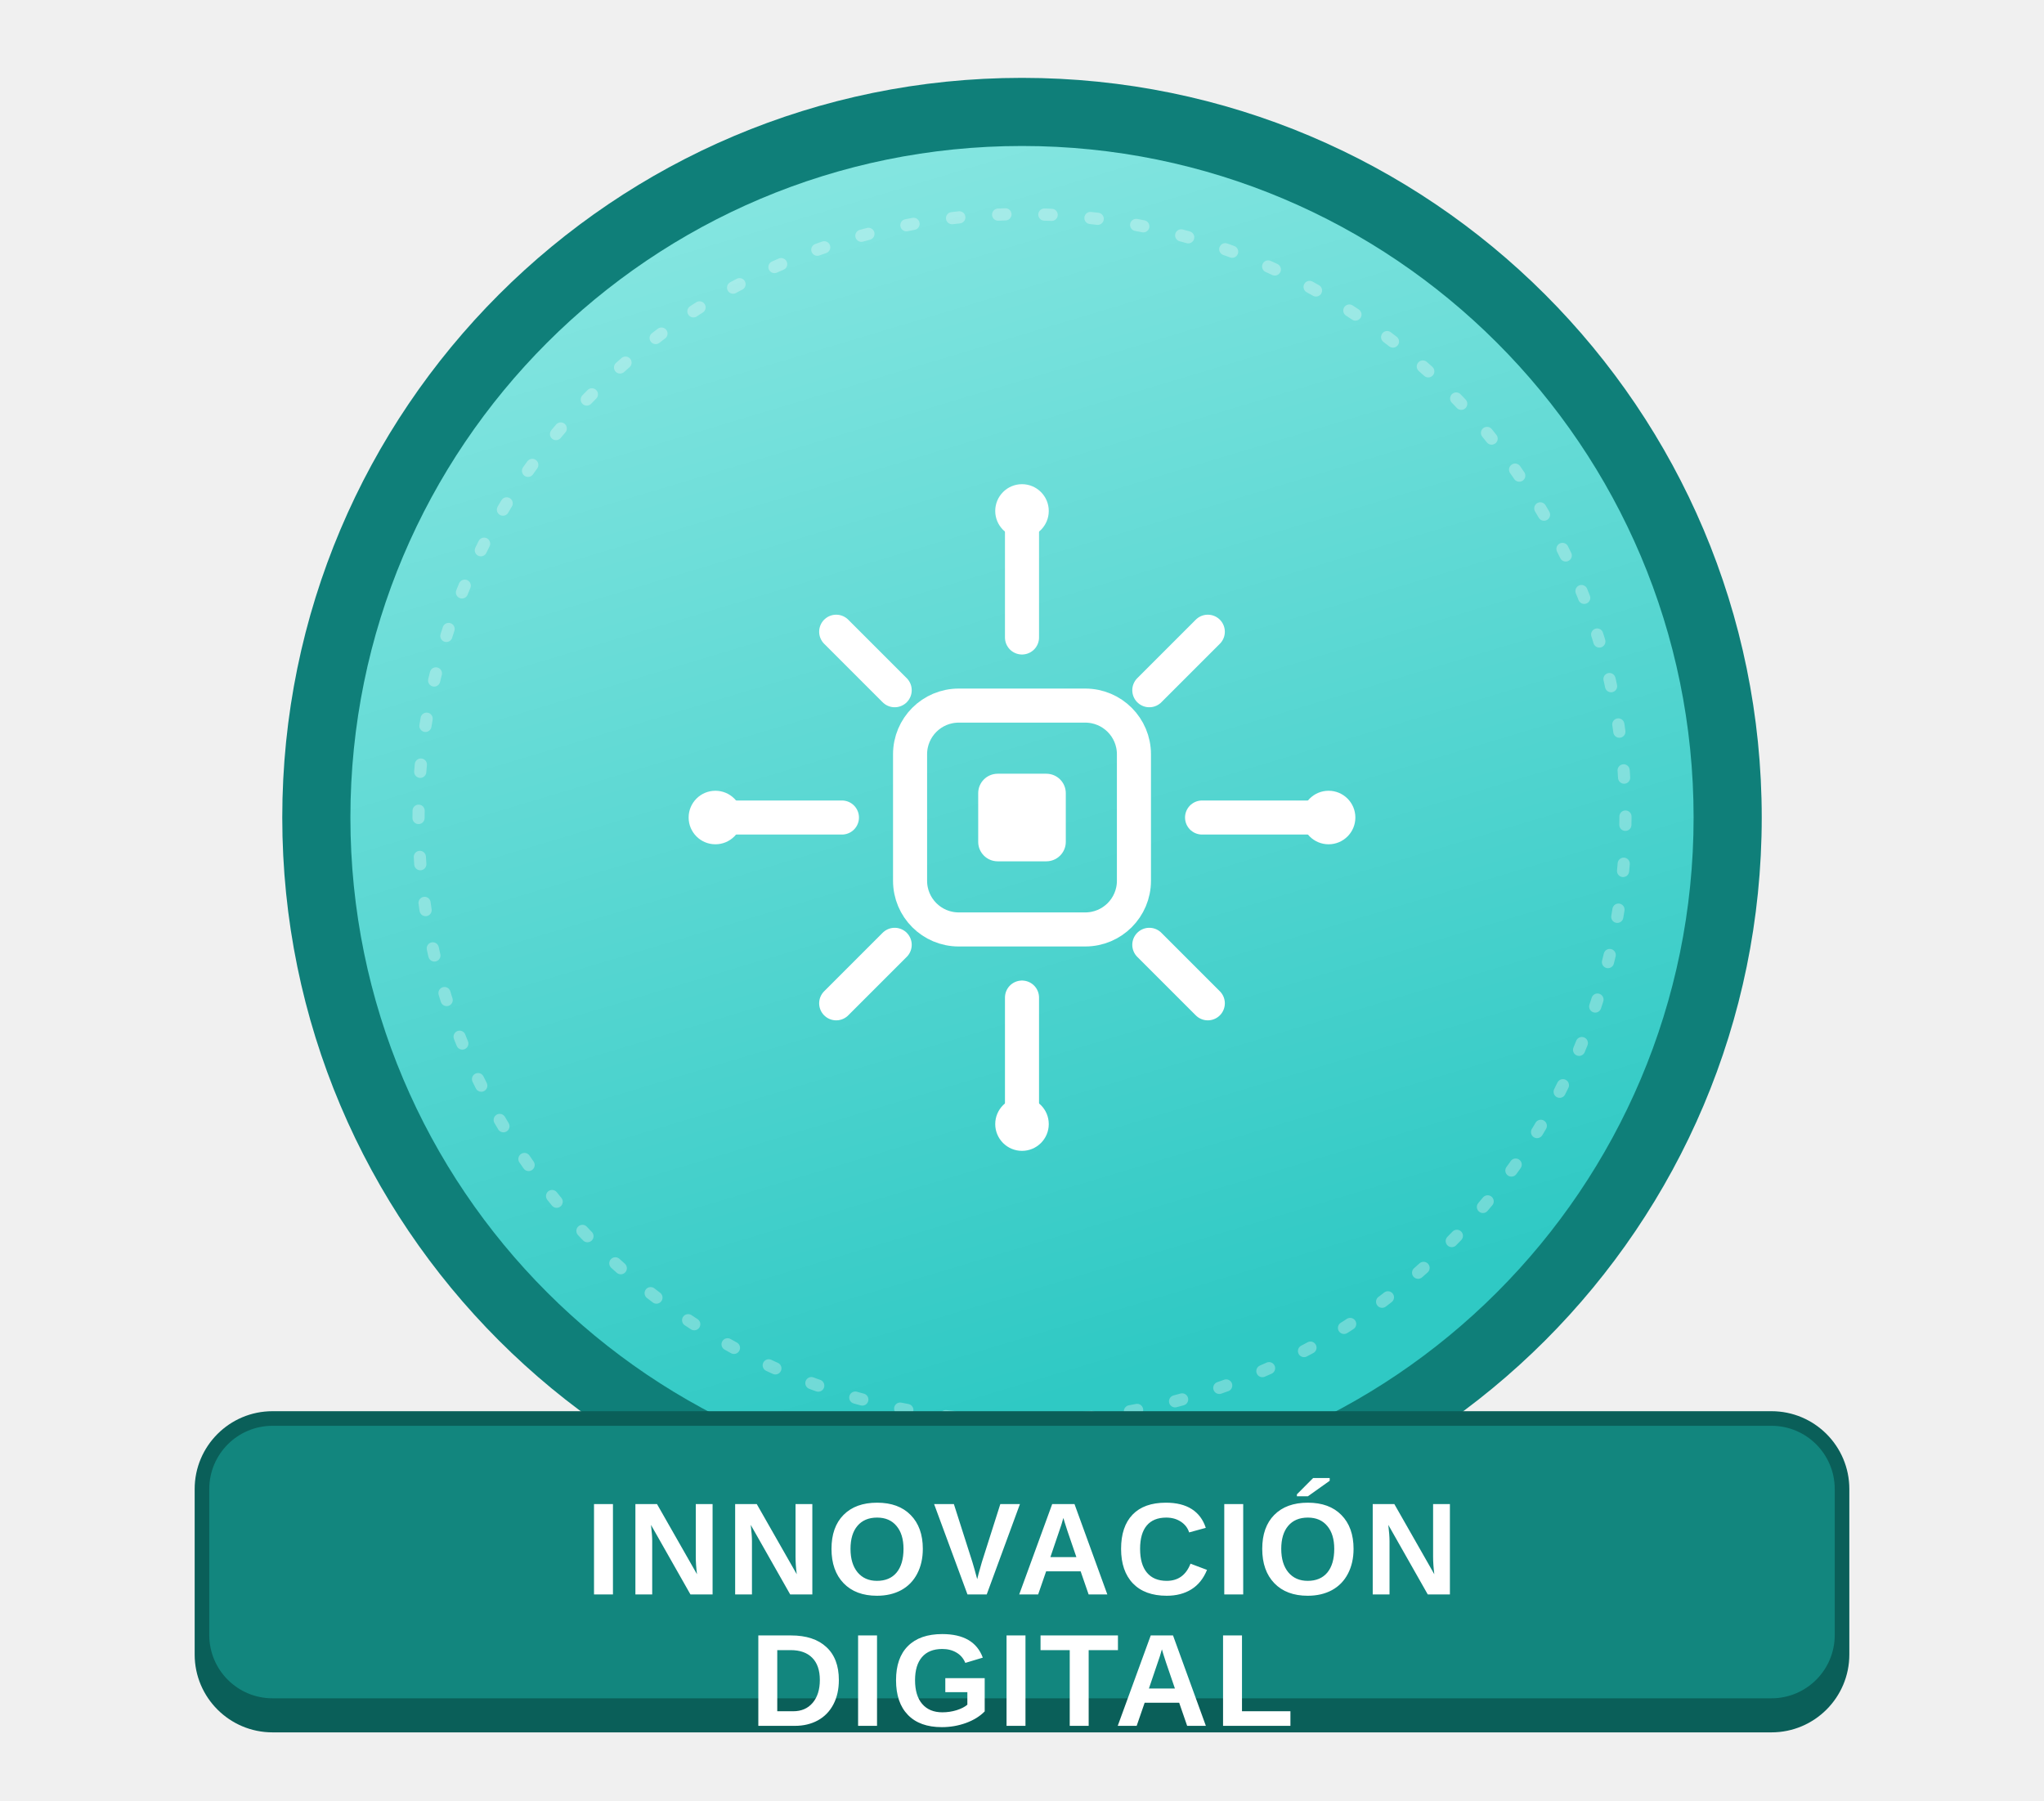
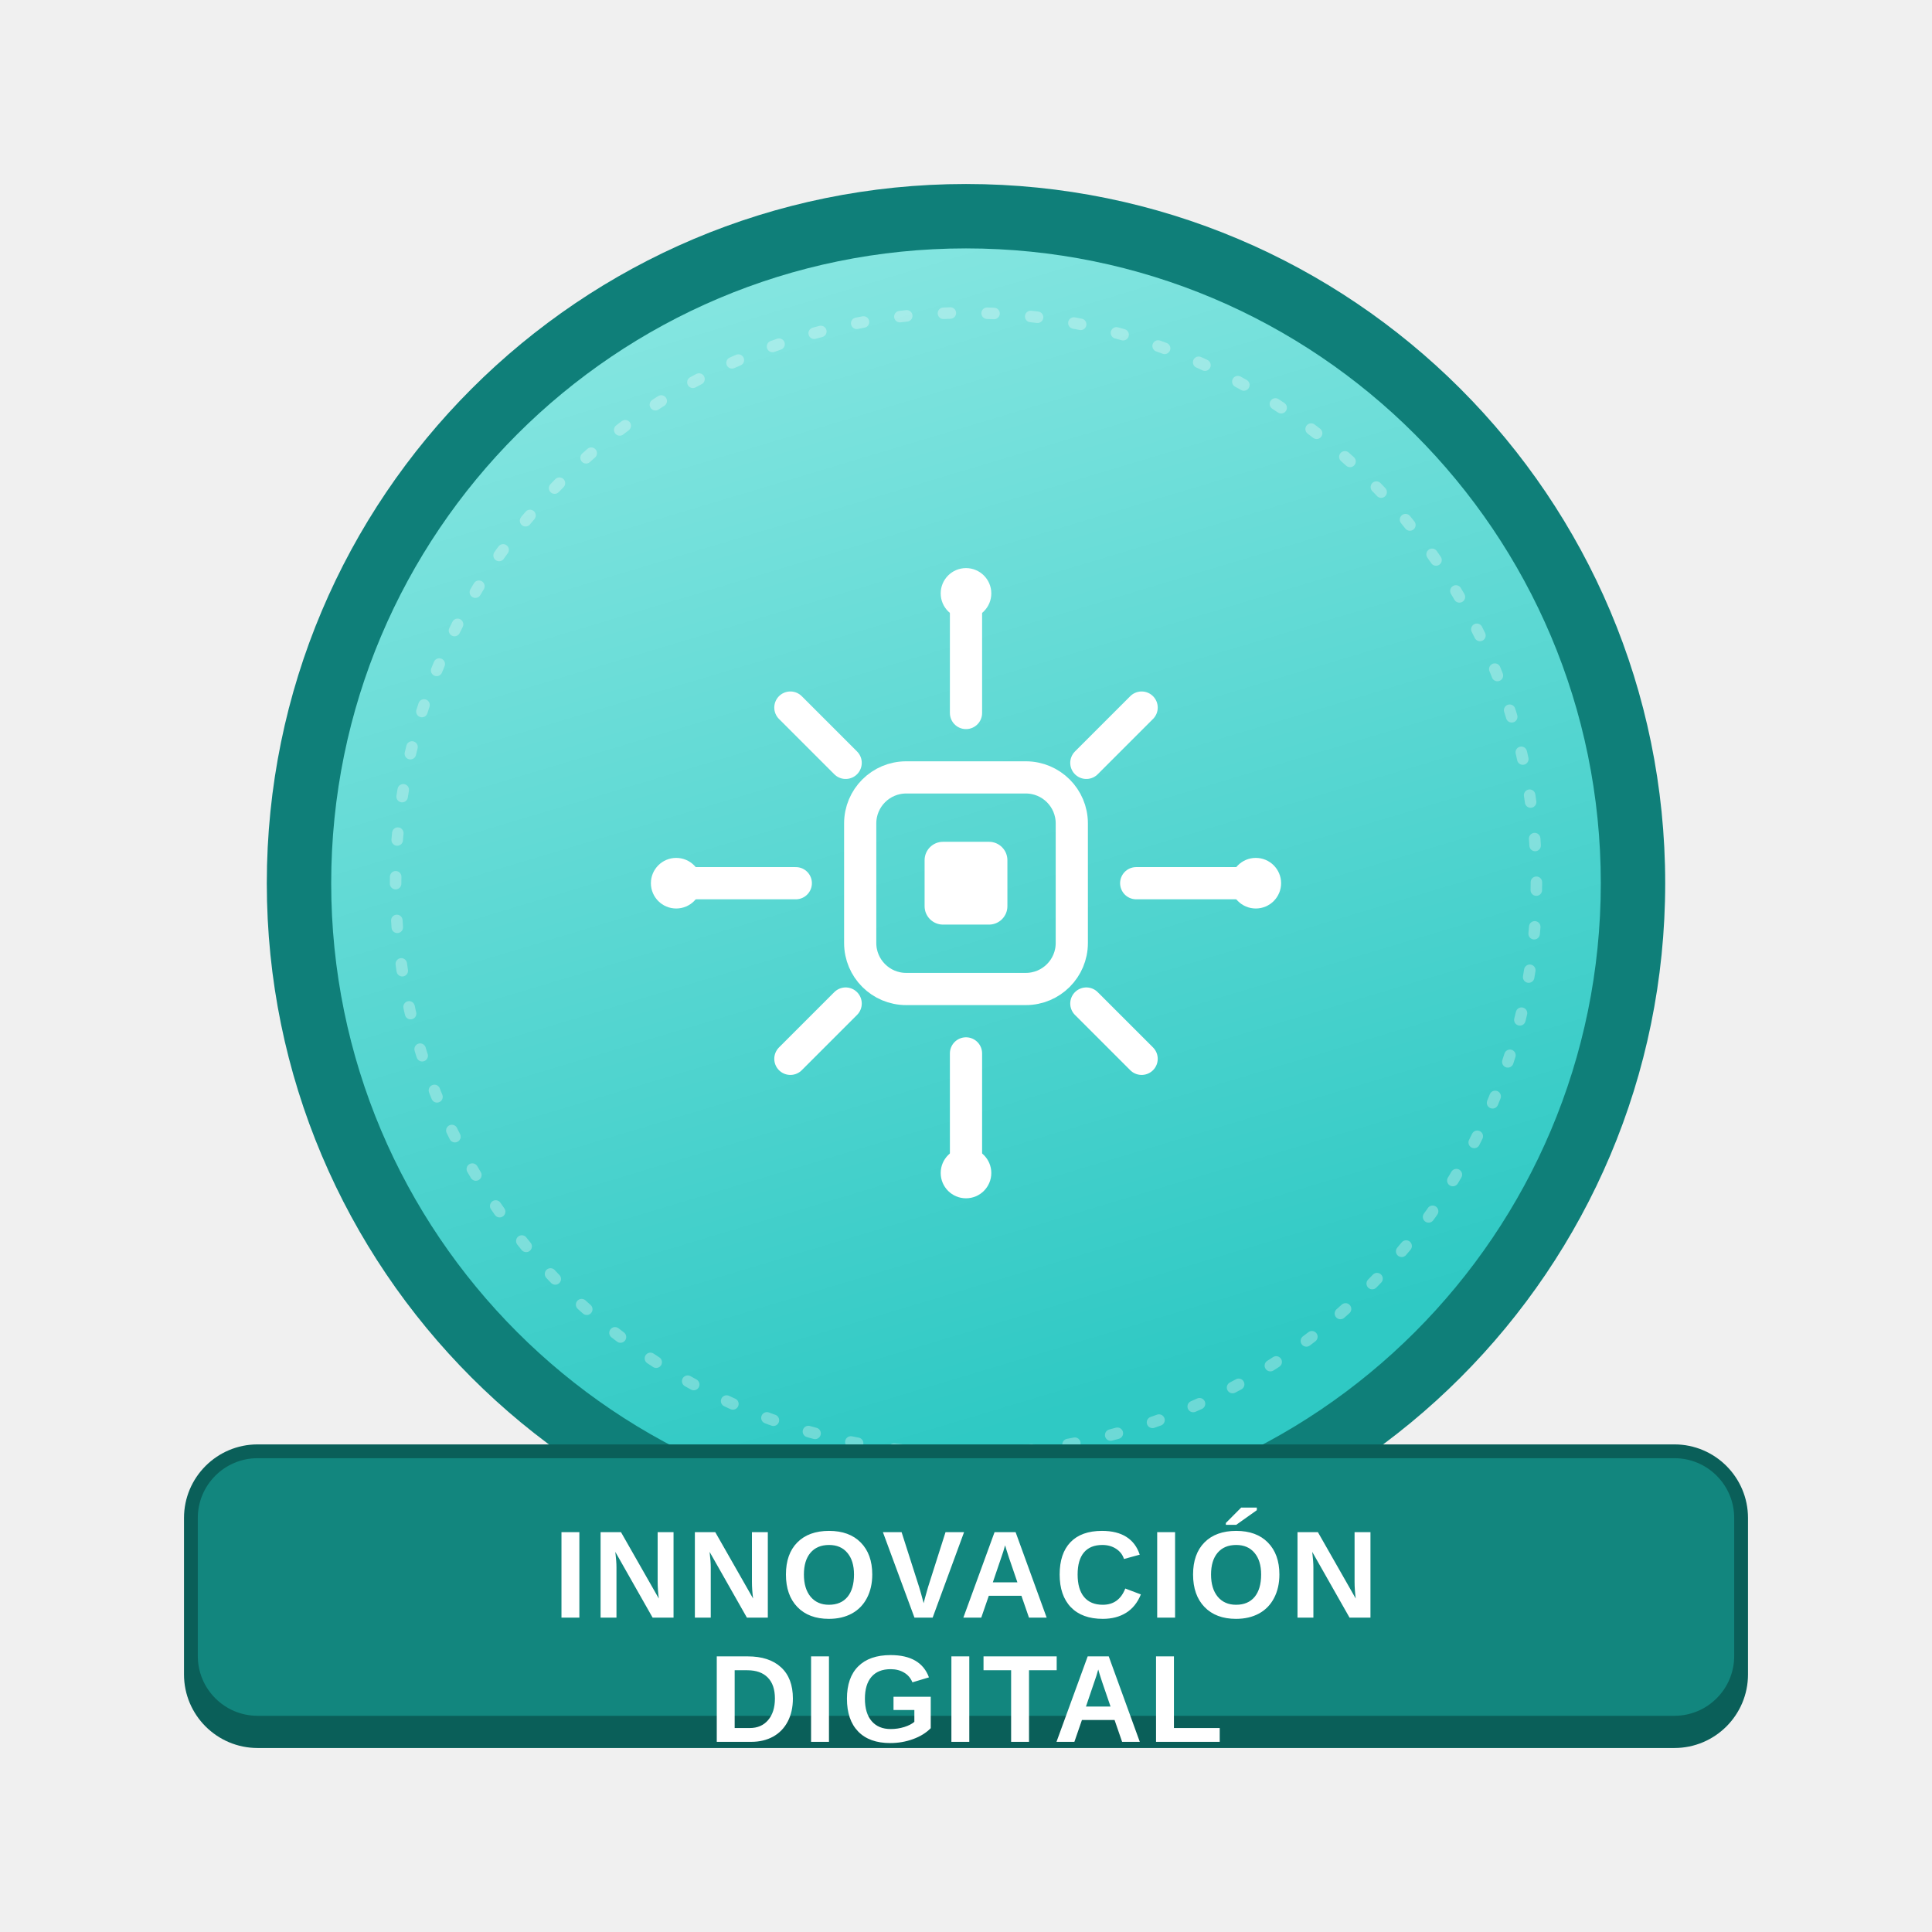
- <svg xmlns="http://www.w3.org/2000/svg" viewBox="0 0 420 370" width="420" height="370" role="img" aria-label="Insignia Innovación Digital">
+ <svg xmlns="http://www.w3.org/2000/svg" viewBox="0 0 420 420" width="420" height="420" role="img" aria-label="Insignia Innovación Digital">
  <defs>
    <linearGradient id="g-face" x1="0" y1="0" x2="0.3" y2="1">
      <stop offset="0" stop-color="#8fe9e4" />
      <stop offset="1" stop-color="#2fc9c4" />
    </linearGradient>
  </defs>
-   <circle cx="210" cy="168" r="152" fill="#0f7f79" />
-   <circle cx="210" cy="168" r="138" fill="url(#g-face)" />
-   <circle cx="210" cy="168" r="124" fill="none" stroke="#ffffff" stroke-opacity=".3" stroke-width="2.5" stroke-dasharray="1.5 8" stroke-linecap="round" />
-   <rect x="187" y="145" width="46" height="46" rx="10" fill="none" stroke="#ffffff" stroke-width="7" />
-   <rect x="201" y="159" width="18" height="18" rx="4" fill="#ffffff" />
-   <line x1="247" y1="168" x2="273" y2="168" stroke="#ffffff" stroke-width="7" stroke-linecap="round" />
-   <circle cx="273" cy="168" r="5.5" fill="#ffffff" />
-   <line x1="236.16" y1="194.16" x2="248.18" y2="206.18" stroke="#ffffff" stroke-width="7" stroke-linecap="round" />
-   <line x1="210" y1="205" x2="210" y2="231" stroke="#ffffff" stroke-width="7" stroke-linecap="round" />
-   <circle cx="210" cy="231" r="5.5" fill="#ffffff" />
-   <line x1="183.84" y1="194.16" x2="171.82" y2="206.18" stroke="#ffffff" stroke-width="7" stroke-linecap="round" />
-   <line x1="173" y1="168" x2="147" y2="168" stroke="#ffffff" stroke-width="7" stroke-linecap="round" />
-   <circle cx="147" cy="168" r="5.5" fill="#ffffff" />
-   <line x1="183.84" y1="141.84" x2="171.82" y2="129.82" stroke="#ffffff" stroke-width="7" stroke-linecap="round" />
-   <line x1="210" y1="131" x2="210" y2="105" stroke="#ffffff" stroke-width="7" stroke-linecap="round" />
-   <circle cx="210" cy="105" r="5.5" fill="#ffffff" />
-   <line x1="236.16" y1="141.84" x2="248.18" y2="129.82" stroke="#ffffff" stroke-width="7" stroke-linecap="round" />
-   <rect x="40" y="290" width="340" height="66" rx="16" fill="#0a5f59" />
-   <rect x="43" y="293" width="334" height="56" rx="13" fill="#12867e" />
-   <text x="210" y="320" text-anchor="middle" dominant-baseline="middle" font-family="'Unbounded','Arial Black',Arial,sans-serif" font-weight="700" font-size="27" letter-spacing="1" fill="#ffffff">INNOVACIÓN</text>
-   <text x="210" y="347" text-anchor="middle" dominant-baseline="middle" font-family="'Unbounded','Arial Black',Arial,sans-serif" font-weight="700" font-size="27" letter-spacing="1" fill="#ffffff">DIGITAL</text>
+   <circle cx="210" cy="192" r="152" fill="#0f7f79" />
+   <circle cx="210" cy="192" r="138" fill="url(#g-face)" />
+   <circle cx="210" cy="192" r="124" fill="none" stroke="#ffffff" stroke-opacity=".3" stroke-width="2.5" stroke-dasharray="1.5 8" stroke-linecap="round" />
+   <rect x="187" y="169" width="46" height="46" rx="10" fill="none" stroke="#ffffff" stroke-width="7" />
+   <rect x="201" y="183" width="18" height="18" rx="4" fill="#ffffff" />
+   <line x1="247" y1="192" x2="273" y2="192" stroke="#ffffff" stroke-width="7" stroke-linecap="round" />
+   <circle cx="273" cy="192" r="5.5" fill="#ffffff" />
+   <line x1="236.16" y1="218.16" x2="248.18" y2="230.18" stroke="#ffffff" stroke-width="7" stroke-linecap="round" />
+   <line x1="210" y1="229" x2="210" y2="255" stroke="#ffffff" stroke-width="7" stroke-linecap="round" />
+   <circle cx="210" cy="255" r="5.5" fill="#ffffff" />
+   <line x1="183.84" y1="218.16" x2="171.82" y2="230.18" stroke="#ffffff" stroke-width="7" stroke-linecap="round" />
+   <line x1="173" y1="192" x2="147" y2="192" stroke="#ffffff" stroke-width="7" stroke-linecap="round" />
+   <circle cx="147" cy="192" r="5.5" fill="#ffffff" />
+   <line x1="183.84" y1="165.84" x2="171.82" y2="153.82" stroke="#ffffff" stroke-width="7" stroke-linecap="round" />
+   <line x1="210" y1="155" x2="210" y2="129" stroke="#ffffff" stroke-width="7" stroke-linecap="round" />
+   <circle cx="210" cy="129" r="5.5" fill="#ffffff" />
+   <line x1="236.16" y1="165.84" x2="248.18" y2="153.82" stroke="#ffffff" stroke-width="7" stroke-linecap="round" />
+   <rect x="40" y="314" width="340" height="66" rx="16" fill="#0a5f59" />
+   <rect x="43" y="317" width="334" height="56" rx="13" fill="#12867e" />
+   <text x="210" y="344" text-anchor="middle" dominant-baseline="middle" font-family="'Unbounded','Arial Black',Arial,sans-serif" font-weight="700" font-size="27" letter-spacing="1" fill="#ffffff">INNOVACIÓN</text>
+   <text x="210" y="371" text-anchor="middle" dominant-baseline="middle" font-family="'Unbounded','Arial Black',Arial,sans-serif" font-weight="700" font-size="27" letter-spacing="1" fill="#ffffff">DIGITAL</text>
</svg>
